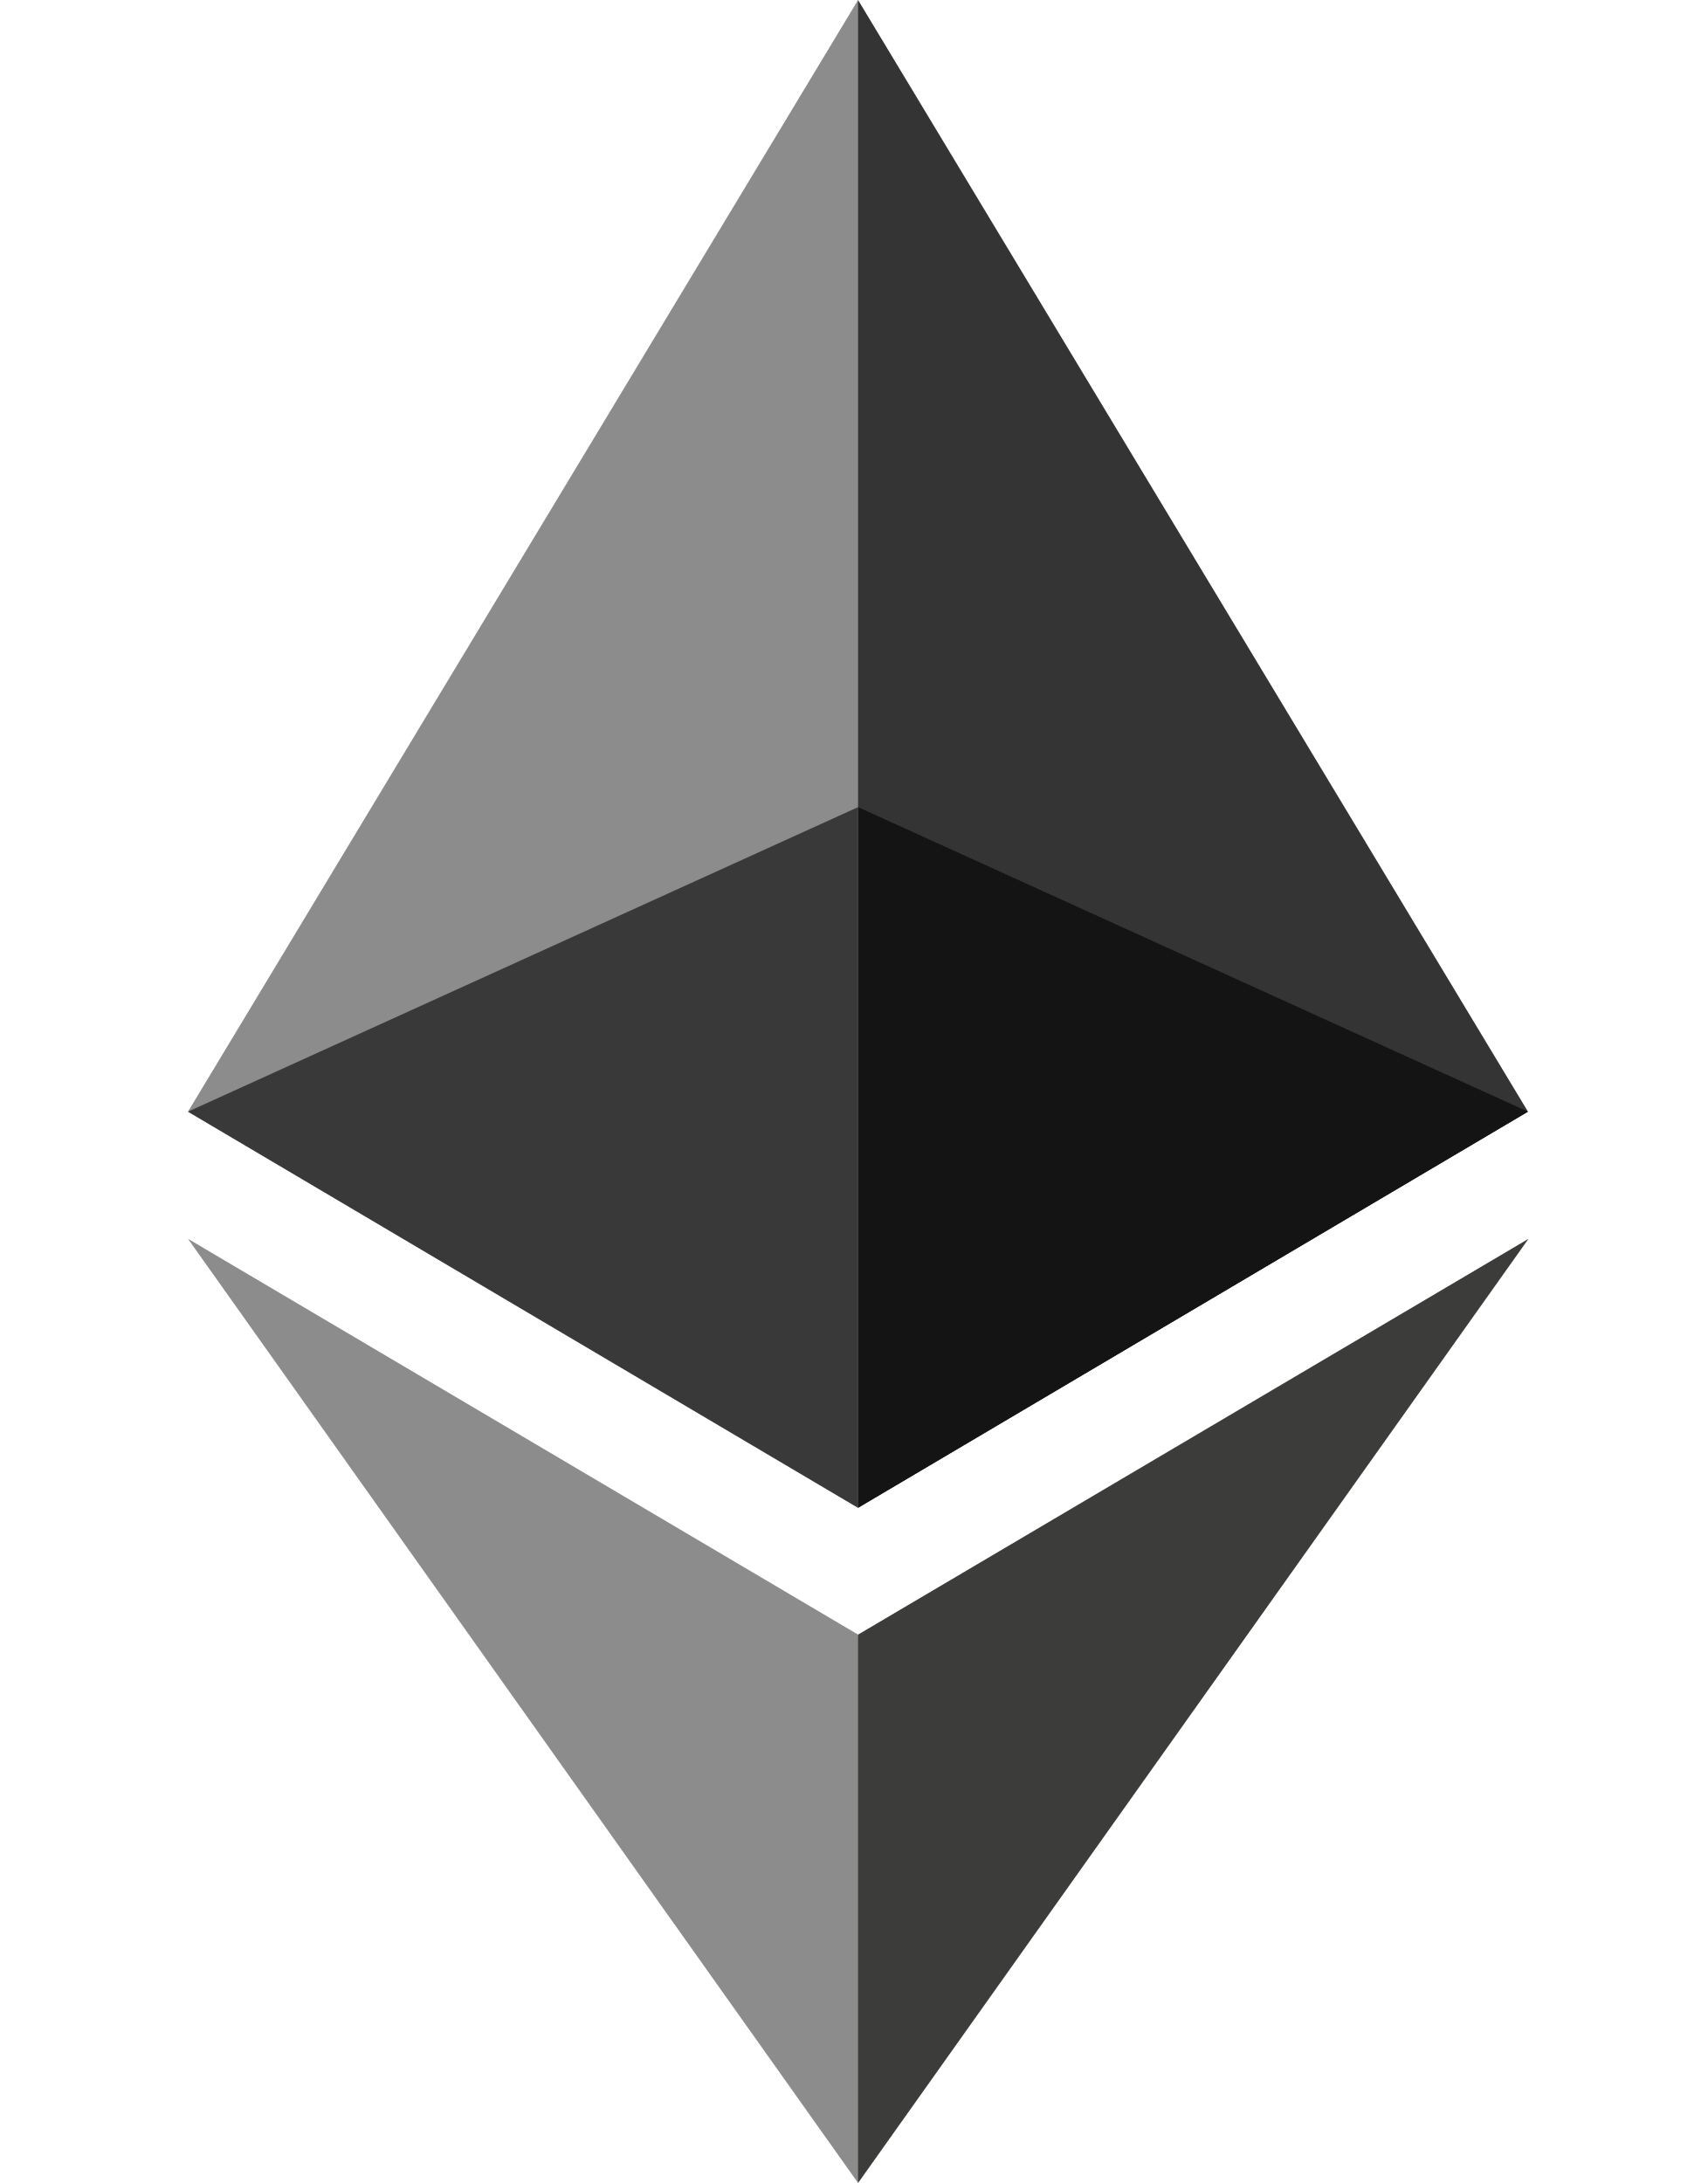
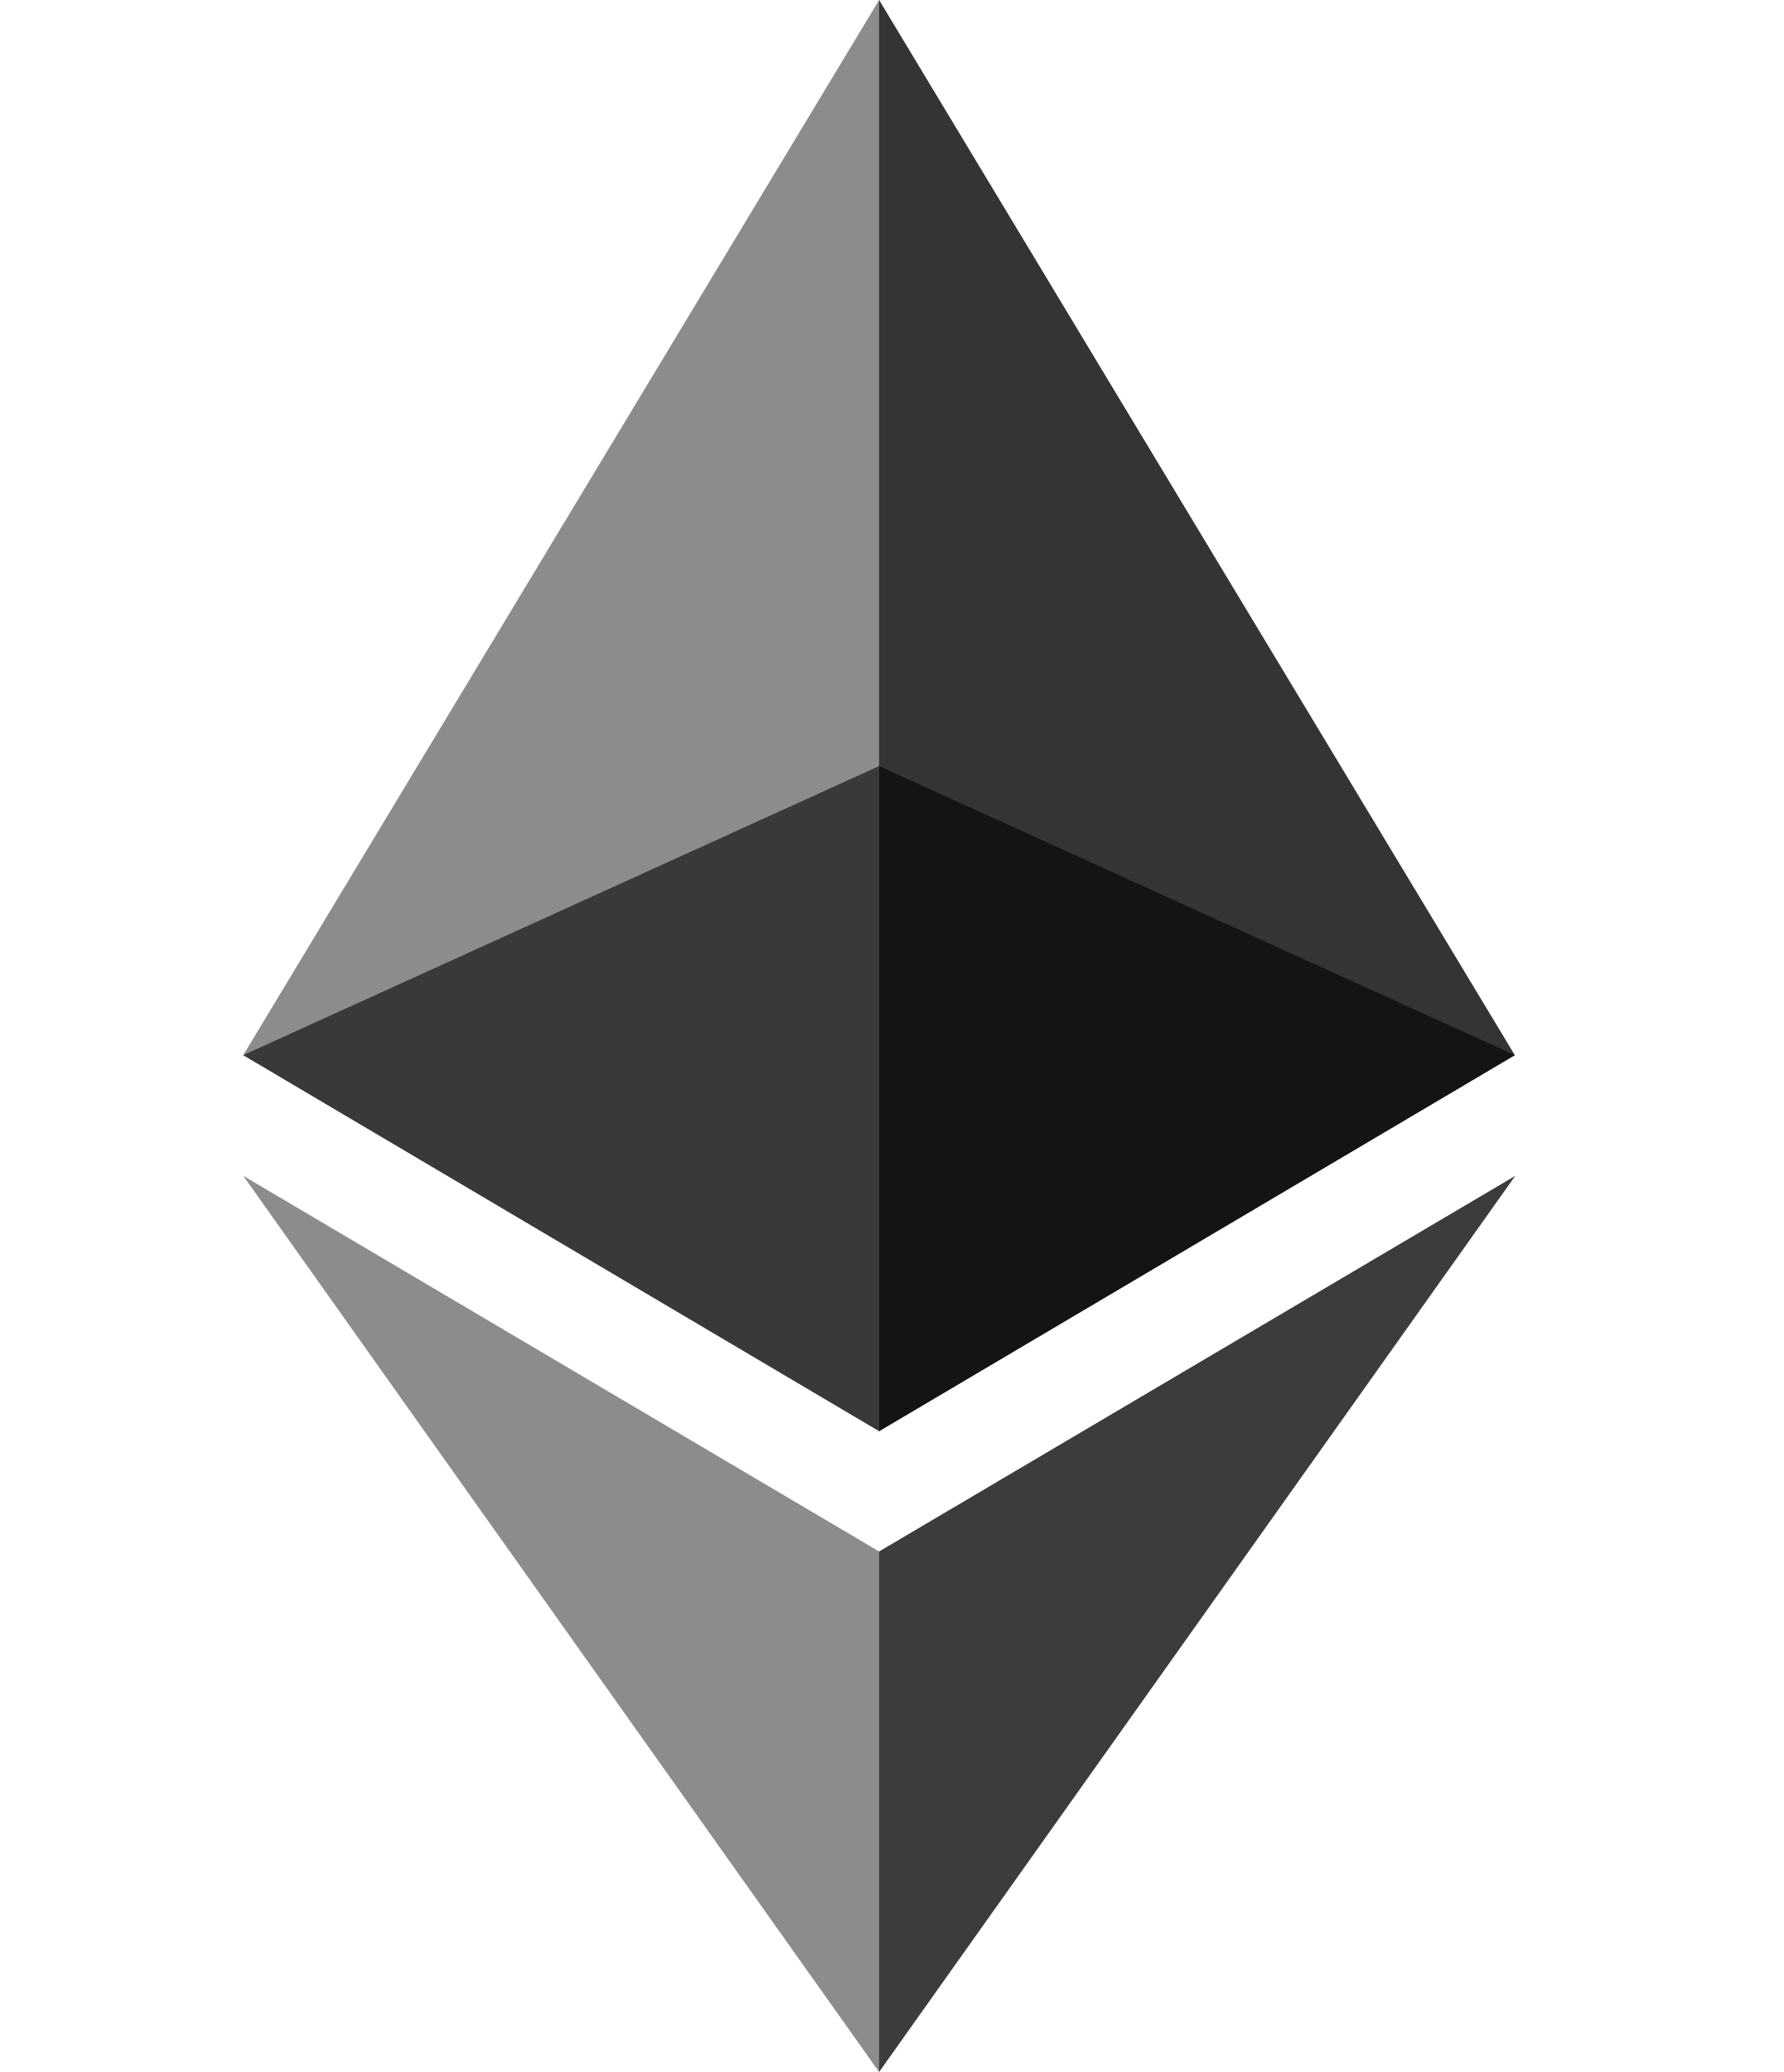
- <svg xmlns="http://www.w3.org/2000/svg" xml:space="preserve" fill-rule="evenodd" clip-rule="evenodd" viewBox="-110 0 999.4 1277.4">
+ <svg xmlns="http://www.w3.org/2000/svg" xml:space="preserve" fill-rule="evenodd" clip-rule="evenodd" viewBox="-150 0 1100 1277.4">
  <g fill-rule="nonzero">
    <path fill="#343434" d="m392.1 0-8.6 29.1v844.6l8.6 8.6 392-231.8z" />
    <path fill="#8C8C8C" d="M392.1 0 0 650.5l392.1 231.8v-410z" />
    <path fill="#3C3C3B" d="m392.1 956.5-4.9 5.9v300.9l4.9 14.1 392.3-552.5z" />
    <path fill="#8C8C8C" d="M392.1 1277.4V956.5L0 724.9z" />
    <path fill="#141414" d="m392.1 882.3 392-231.8-392-178.2z" />
    <path fill="#393939" d="m0 650.5 392.1 231.8v-410z" />
  </g>
</svg>
